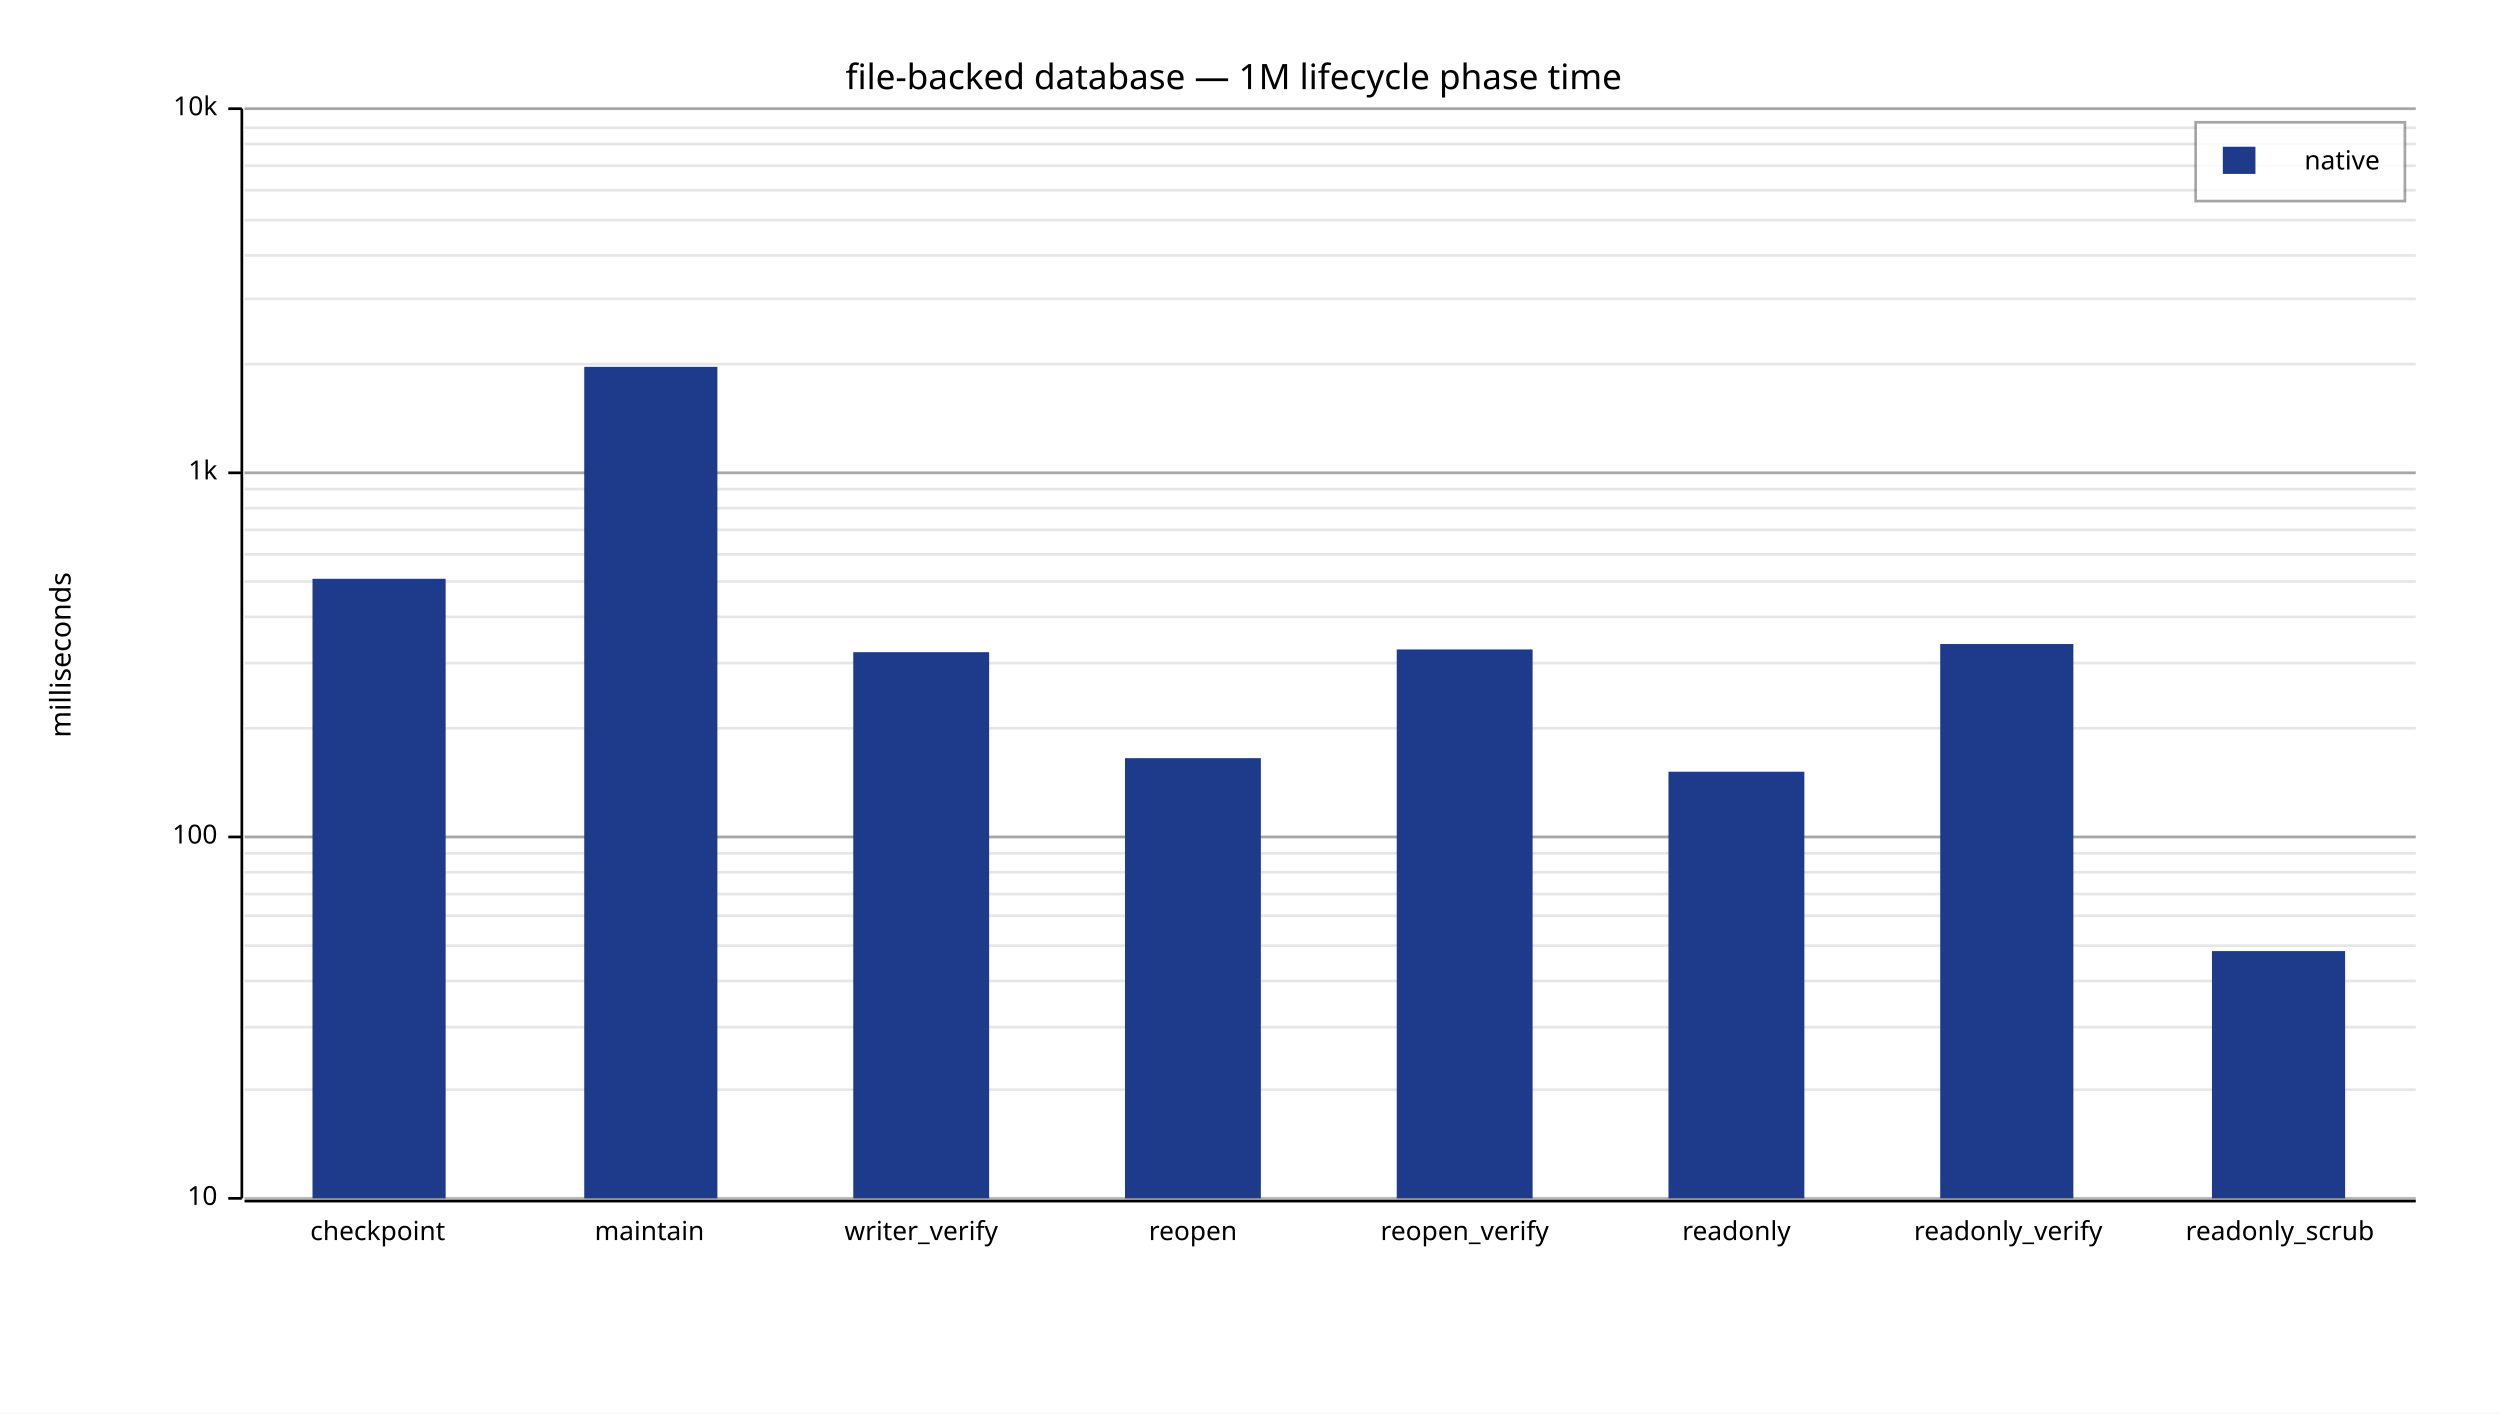
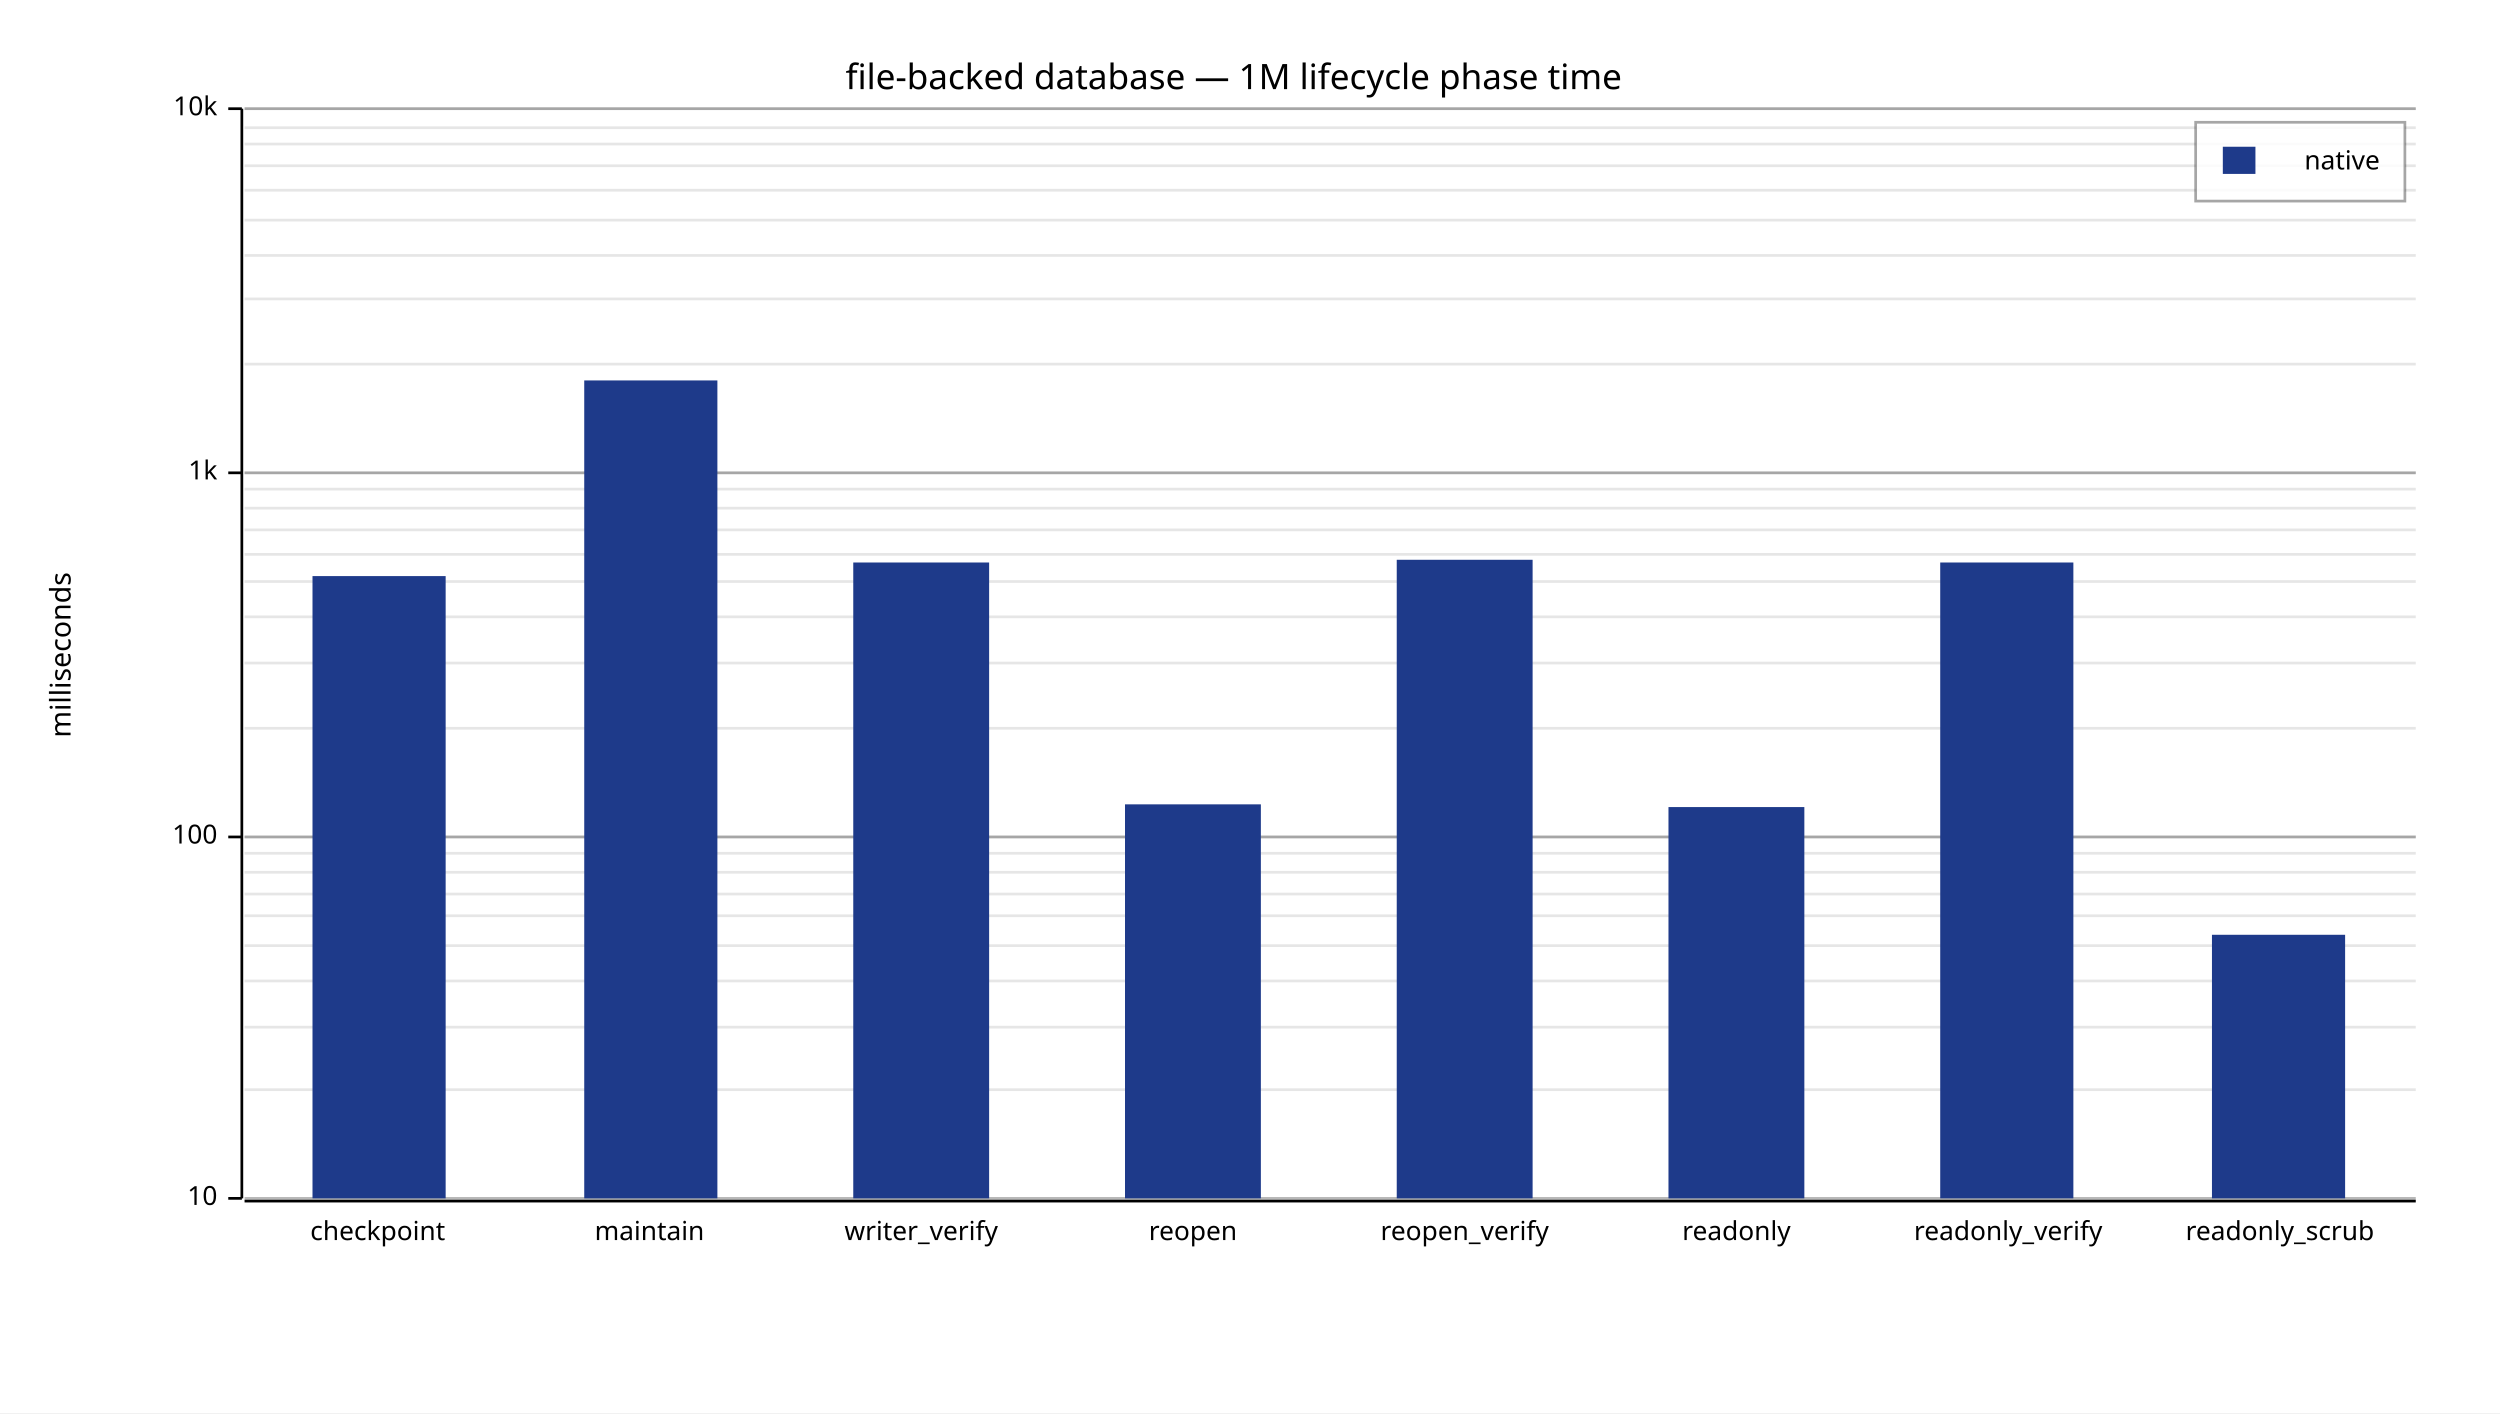
<svg xmlns="http://www.w3.org/2000/svg" width="920" height="520" viewBox="0 0 920 520">
  <rect x="0" y="0" width="920" height="520" opacity="1" fill="#FFFFFF" stroke="none" />
  <text x="454" y="23" dy="0.76em" text-anchor="middle" font-family="sans-serif" font-size="12.903" opacity="1" fill="#000000">
file-backed database — 1M lifecycle phase time
</text>
  <line opacity="0.1" stroke="#000000" stroke-width="1" x1="90" y1="441" x2="889" y2="441" />
  <line opacity="0.1" stroke="#000000" stroke-width="1" x1="90" y1="401" x2="889" y2="401" />
  <line opacity="0.1" stroke="#000000" stroke-width="1" x1="90" y1="378" x2="889" y2="378" />
  <line opacity="0.1" stroke="#000000" stroke-width="1" x1="90" y1="361" x2="889" y2="361" />
  <line opacity="0.1" stroke="#000000" stroke-width="1" x1="90" y1="348" x2="889" y2="348" />
  <line opacity="0.1" stroke="#000000" stroke-width="1" x1="90" y1="337" x2="889" y2="337" />
  <line opacity="0.1" stroke="#000000" stroke-width="1" x1="90" y1="329" x2="889" y2="329" />
  <line opacity="0.1" stroke="#000000" stroke-width="1" x1="90" y1="321" x2="889" y2="321" />
  <line opacity="0.1" stroke="#000000" stroke-width="1" x1="90" y1="314" x2="889" y2="314" />
  <line opacity="0.1" stroke="#000000" stroke-width="1" x1="90" y1="308" x2="889" y2="308" />
  <line opacity="0.1" stroke="#000000" stroke-width="1" x1="90" y1="308" x2="889" y2="308" />
  <line opacity="0.1" stroke="#000000" stroke-width="1" x1="90" y1="268" x2="889" y2="268" />
  <line opacity="0.1" stroke="#000000" stroke-width="1" x1="90" y1="244" x2="889" y2="244" />
  <line opacity="0.1" stroke="#000000" stroke-width="1" x1="90" y1="227" x2="889" y2="227" />
  <line opacity="0.1" stroke="#000000" stroke-width="1" x1="90" y1="214" x2="889" y2="214" />
  <line opacity="0.1" stroke="#000000" stroke-width="1" x1="90" y1="204" x2="889" y2="204" />
  <line opacity="0.1" stroke="#000000" stroke-width="1" x1="90" y1="195" x2="889" y2="195" />
  <line opacity="0.1" stroke="#000000" stroke-width="1" x1="90" y1="187" x2="889" y2="187" />
  <line opacity="0.1" stroke="#000000" stroke-width="1" x1="90" y1="180" x2="889" y2="180" />
  <line opacity="0.1" stroke="#000000" stroke-width="1" x1="90" y1="174" x2="889" y2="174" />
  <line opacity="0.1" stroke="#000000" stroke-width="1" x1="90" y1="174" x2="889" y2="174" />
  <line opacity="0.1" stroke="#000000" stroke-width="1" x1="90" y1="134" x2="889" y2="134" />
  <line opacity="0.1" stroke="#000000" stroke-width="1" x1="90" y1="110" x2="889" y2="110" />
  <line opacity="0.1" stroke="#000000" stroke-width="1" x1="90" y1="94" x2="889" y2="94" />
  <line opacity="0.1" stroke="#000000" stroke-width="1" x1="90" y1="81" x2="889" y2="81" />
  <line opacity="0.1" stroke="#000000" stroke-width="1" x1="90" y1="70" x2="889" y2="70" />
  <line opacity="0.1" stroke="#000000" stroke-width="1" x1="90" y1="61" x2="889" y2="61" />
  <line opacity="0.1" stroke="#000000" stroke-width="1" x1="90" y1="53" x2="889" y2="53" />
  <line opacity="0.1" stroke="#000000" stroke-width="1" x1="90" y1="47" x2="889" y2="47" />
  <line opacity="0.1" stroke="#000000" stroke-width="1" x1="90" y1="40" x2="889" y2="40" />
  <line opacity="0.1" stroke="#000000" stroke-width="1" x1="90" y1="40" x2="889" y2="40" />
  <text x="18" y="241" dy="0.76em" text-anchor="middle" font-family="sans-serif" font-size="10.484" opacity="1" fill="#000000" transform="rotate(270, 18, 241)">
milliseconds
</text>
  <line opacity="0.2" stroke="#000000" stroke-width="1" x1="90" y1="441" x2="889" y2="441" />
  <line opacity="0.2" stroke="#000000" stroke-width="1" x1="90" y1="308" x2="889" y2="308" />
  <line opacity="0.2" stroke="#000000" stroke-width="1" x1="90" y1="174" x2="889" y2="174" />
  <line opacity="0.2" stroke="#000000" stroke-width="1" x1="90" y1="40" x2="889" y2="40" />
  <polyline fill="none" opacity="1" stroke="#000000" stroke-width="1" points="89,40 89,441 " />
  <text x="80" y="441" dy="0.5ex" text-anchor="end" font-family="sans-serif" font-size="9.677" opacity="1" fill="#000000">
10
</text>
  <polyline fill="none" opacity="1" stroke="#000000" stroke-width="1" points="84,441 89,441 " />
  <text x="80" y="308" dy="0.5ex" text-anchor="end" font-family="sans-serif" font-size="9.677" opacity="1" fill="#000000">
100
</text>
  <polyline fill="none" opacity="1" stroke="#000000" stroke-width="1" points="84,308 89,308 " />
  <text x="80" y="174" dy="0.5ex" text-anchor="end" font-family="sans-serif" font-size="9.677" opacity="1" fill="#000000">
1k
</text>
  <polyline fill="none" opacity="1" stroke="#000000" stroke-width="1" points="84,174 89,174 " />
  <text x="80" y="40" dy="0.5ex" text-anchor="end" font-family="sans-serif" font-size="9.677" opacity="1" fill="#000000">
10k
</text>
  <polyline fill="none" opacity="1" stroke="#000000" stroke-width="1" points="84,40 89,40 " />
  <polyline fill="none" opacity="1" stroke="#000000" stroke-width="1" points="90,442 889,442 " />
-   <rect x="115" y="213" width="49" height="228" opacity="1" fill="#1E3A8A" stroke="none" />
-   <rect x="215" y="135" width="49" height="306" opacity="1" fill="#1E3A8A" stroke="none" />
-   <rect x="314" y="240" width="50" height="201" opacity="1" fill="#1E3A8A" stroke="none" />
-   <rect x="414" y="279" width="50" height="162" opacity="1" fill="#1E3A8A" stroke="none" />
-   <rect x="514" y="239" width="50" height="202" opacity="1" fill="#1E3A8A" stroke="none" />
-   <rect x="614" y="284" width="50" height="157" opacity="1" fill="#1E3A8A" stroke="none" />
-   <rect x="714" y="237" width="49" height="204" opacity="1" fill="#1E3A8A" stroke="none" />
-   <rect x="814" y="350" width="49" height="91" opacity="1" fill="#1E3A8A" stroke="none" />
+   <rect x="115" y="212" width="49" height="229" opacity="1" fill="#1E3A8A" stroke="none" />
+   <rect x="215" y="140" width="49" height="301" opacity="1" fill="#1E3A8A" stroke="none" />
+   <rect x="314" y="207" width="50" height="234" opacity="1" fill="#1E3A8A" stroke="none" />
+   <rect x="414" y="296" width="50" height="145" opacity="1" fill="#1E3A8A" stroke="none" />
+   <rect x="514" y="206" width="50" height="235" opacity="1" fill="#1E3A8A" stroke="none" />
+   <rect x="614" y="297" width="50" height="144" opacity="1" fill="#1E3A8A" stroke="none" />
+   <rect x="714" y="207" width="49" height="234" opacity="1" fill="#1E3A8A" stroke="none" />
+   <rect x="814" y="344" width="49" height="97" opacity="1" fill="#1E3A8A" stroke="none" />
  <rect x="808" y="45" width="77" height="29" opacity="0.85" fill="#FFFFFF" stroke="none" />
  <rect x="808" y="45" width="77" height="29" opacity="0.35" fill="none" stroke="#000000" />
  <text x="848" y="55" dy="0.76em" text-anchor="start" font-family="sans-serif" font-size="9.677" opacity="1" fill="#000000">
native
</text>
  <rect x="818" y="54" width="12" height="10" opacity="1" fill="#1E3A8A" stroke="none" />
  <text x="139" y="449" dy="0.76em" text-anchor="middle" font-family="sans-serif" font-size="9.677" opacity="1" fill="#000000">
checkpoint
</text>
  <text x="239" y="449" dy="0.76em" text-anchor="middle" font-family="sans-serif" font-size="9.677" opacity="1" fill="#000000">
maintain
</text>
  <text x="339" y="449" dy="0.76em" text-anchor="middle" font-family="sans-serif" font-size="9.677" opacity="1" fill="#000000">
writer_verify
</text>
  <text x="439" y="449" dy="0.76em" text-anchor="middle" font-family="sans-serif" font-size="9.677" opacity="1" fill="#000000">
reopen
</text>
  <text x="539" y="449" dy="0.76em" text-anchor="middle" font-family="sans-serif" font-size="9.677" opacity="1" fill="#000000">
reopen_verify
</text>
  <text x="639" y="449" dy="0.76em" text-anchor="middle" font-family="sans-serif" font-size="9.677" opacity="1" fill="#000000">
readonly
</text>
  <text x="739" y="449" dy="0.76em" text-anchor="middle" font-family="sans-serif" font-size="9.677" opacity="1" fill="#000000">
readonly_verify
</text>
  <text x="839" y="449" dy="0.76em" text-anchor="middle" font-family="sans-serif" font-size="9.677" opacity="1" fill="#000000">
readonly_scrub
</text>
</svg>
